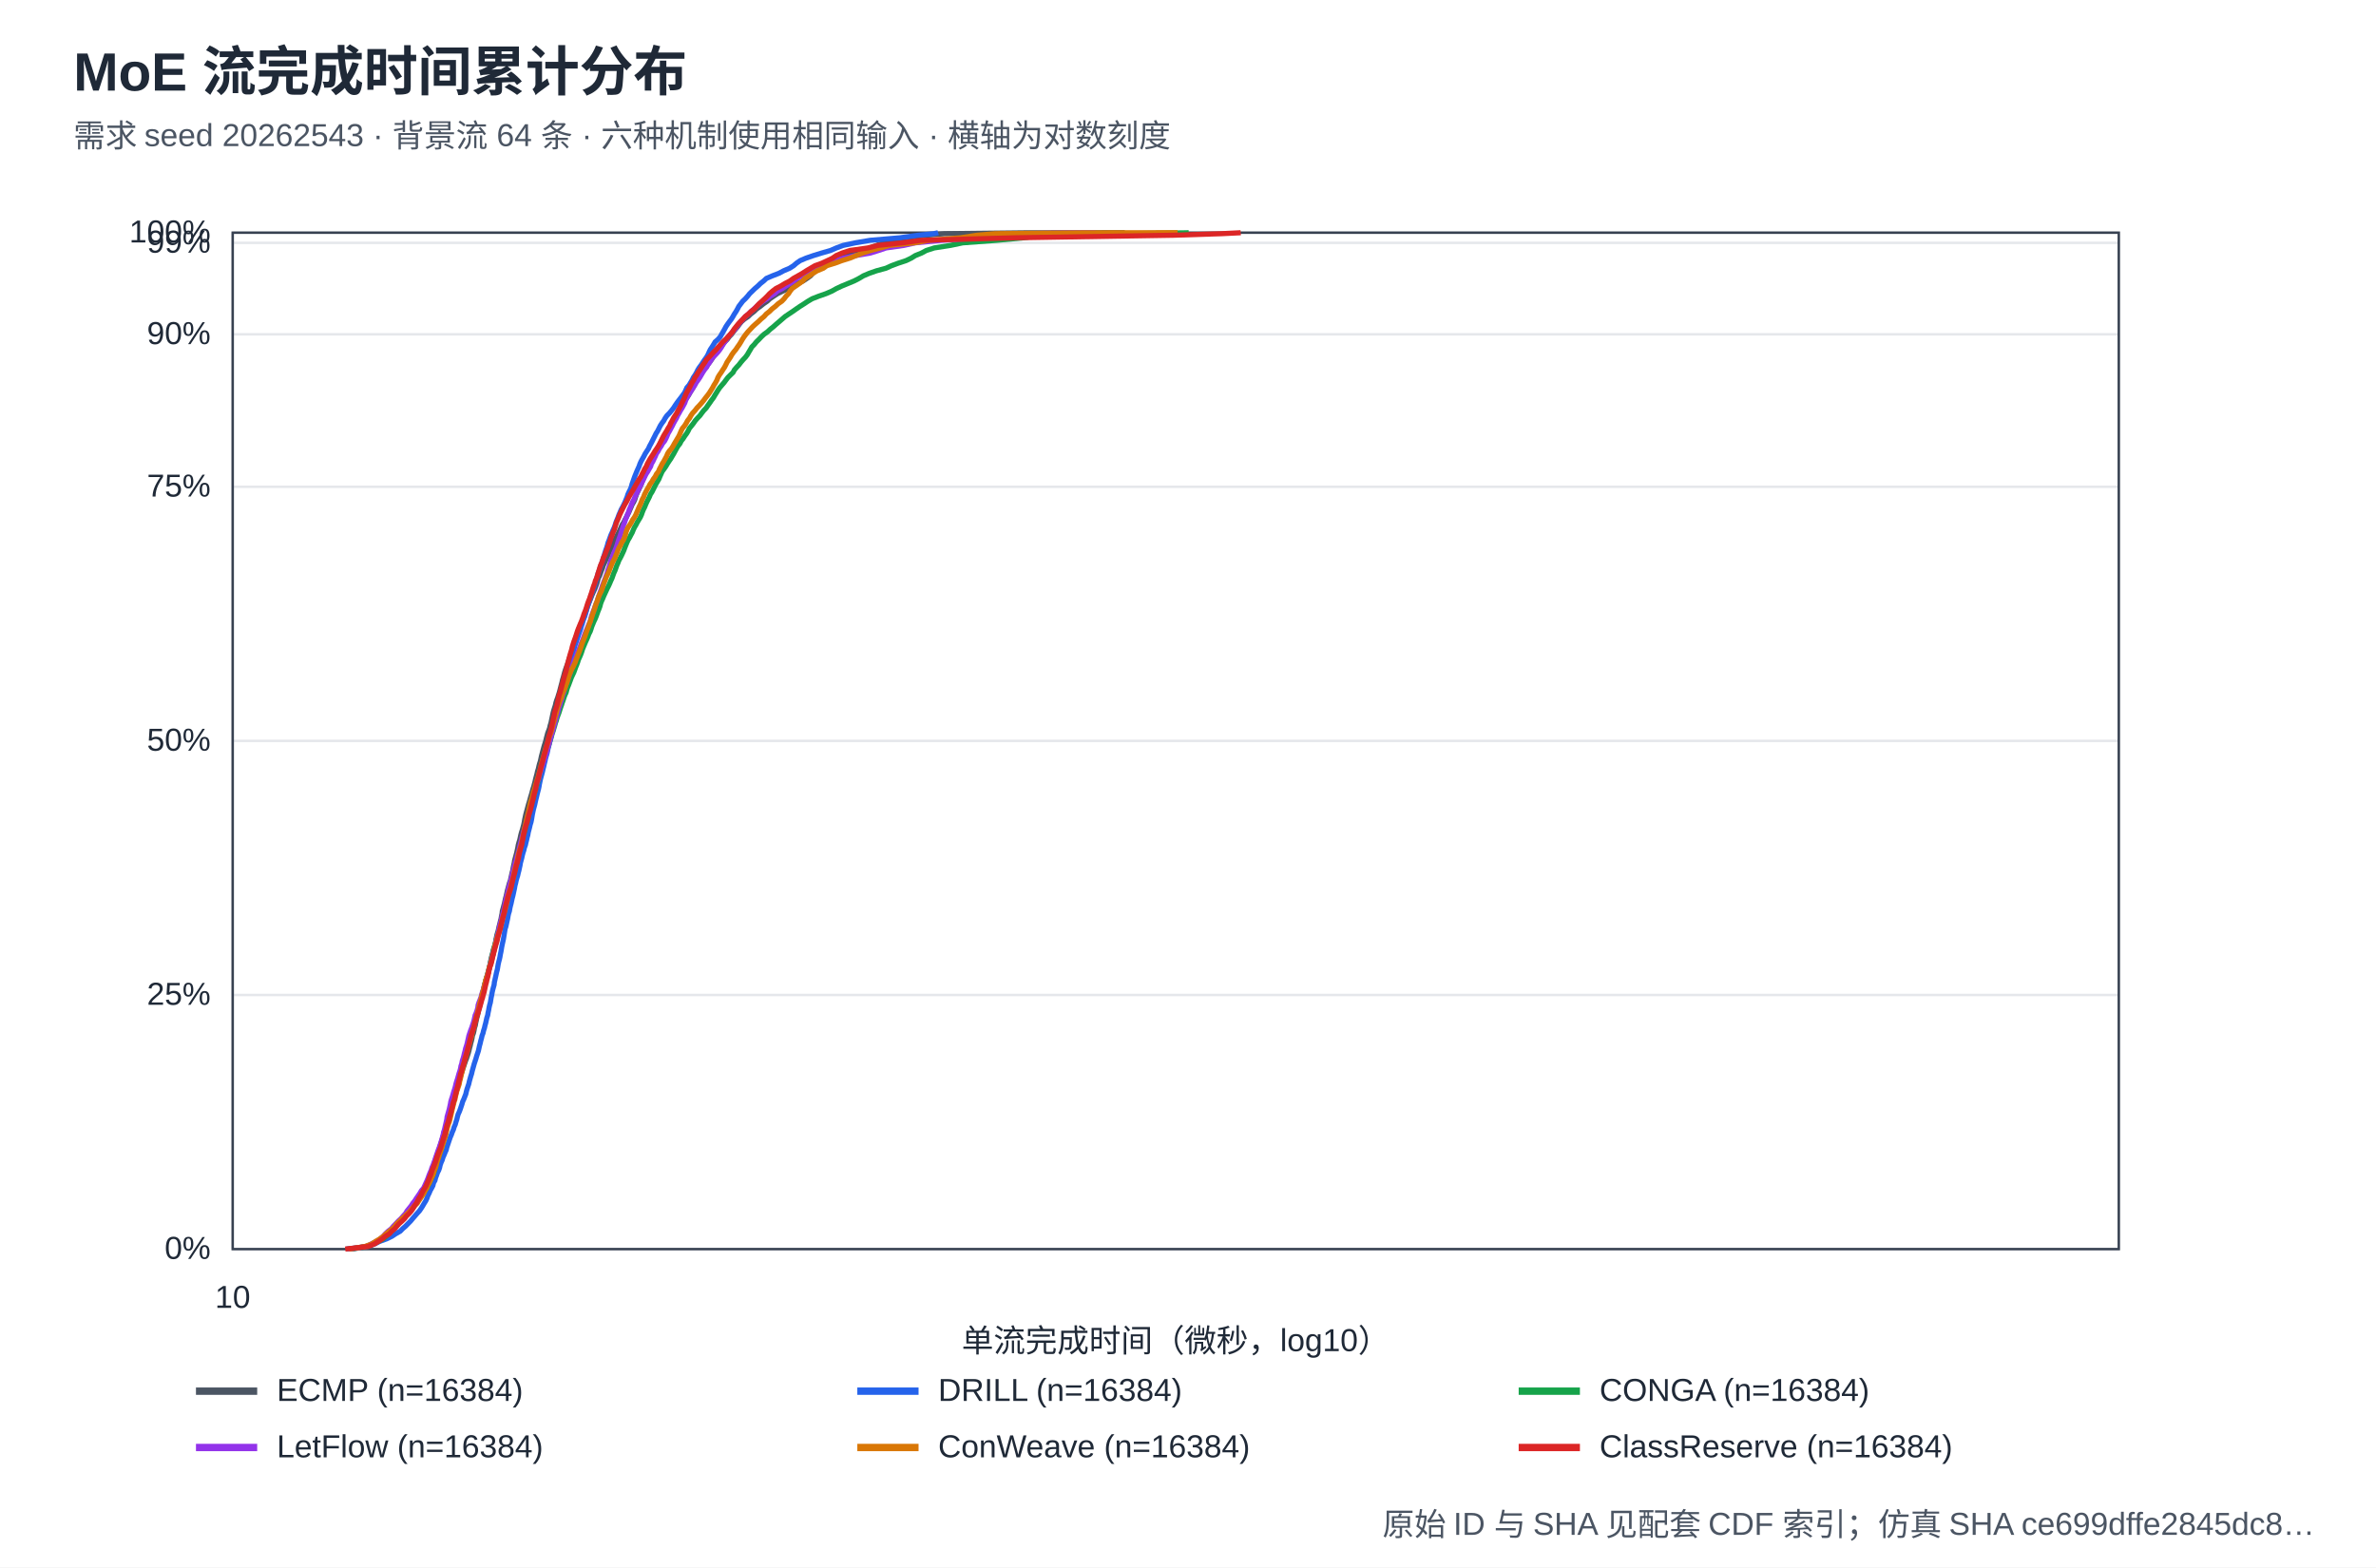
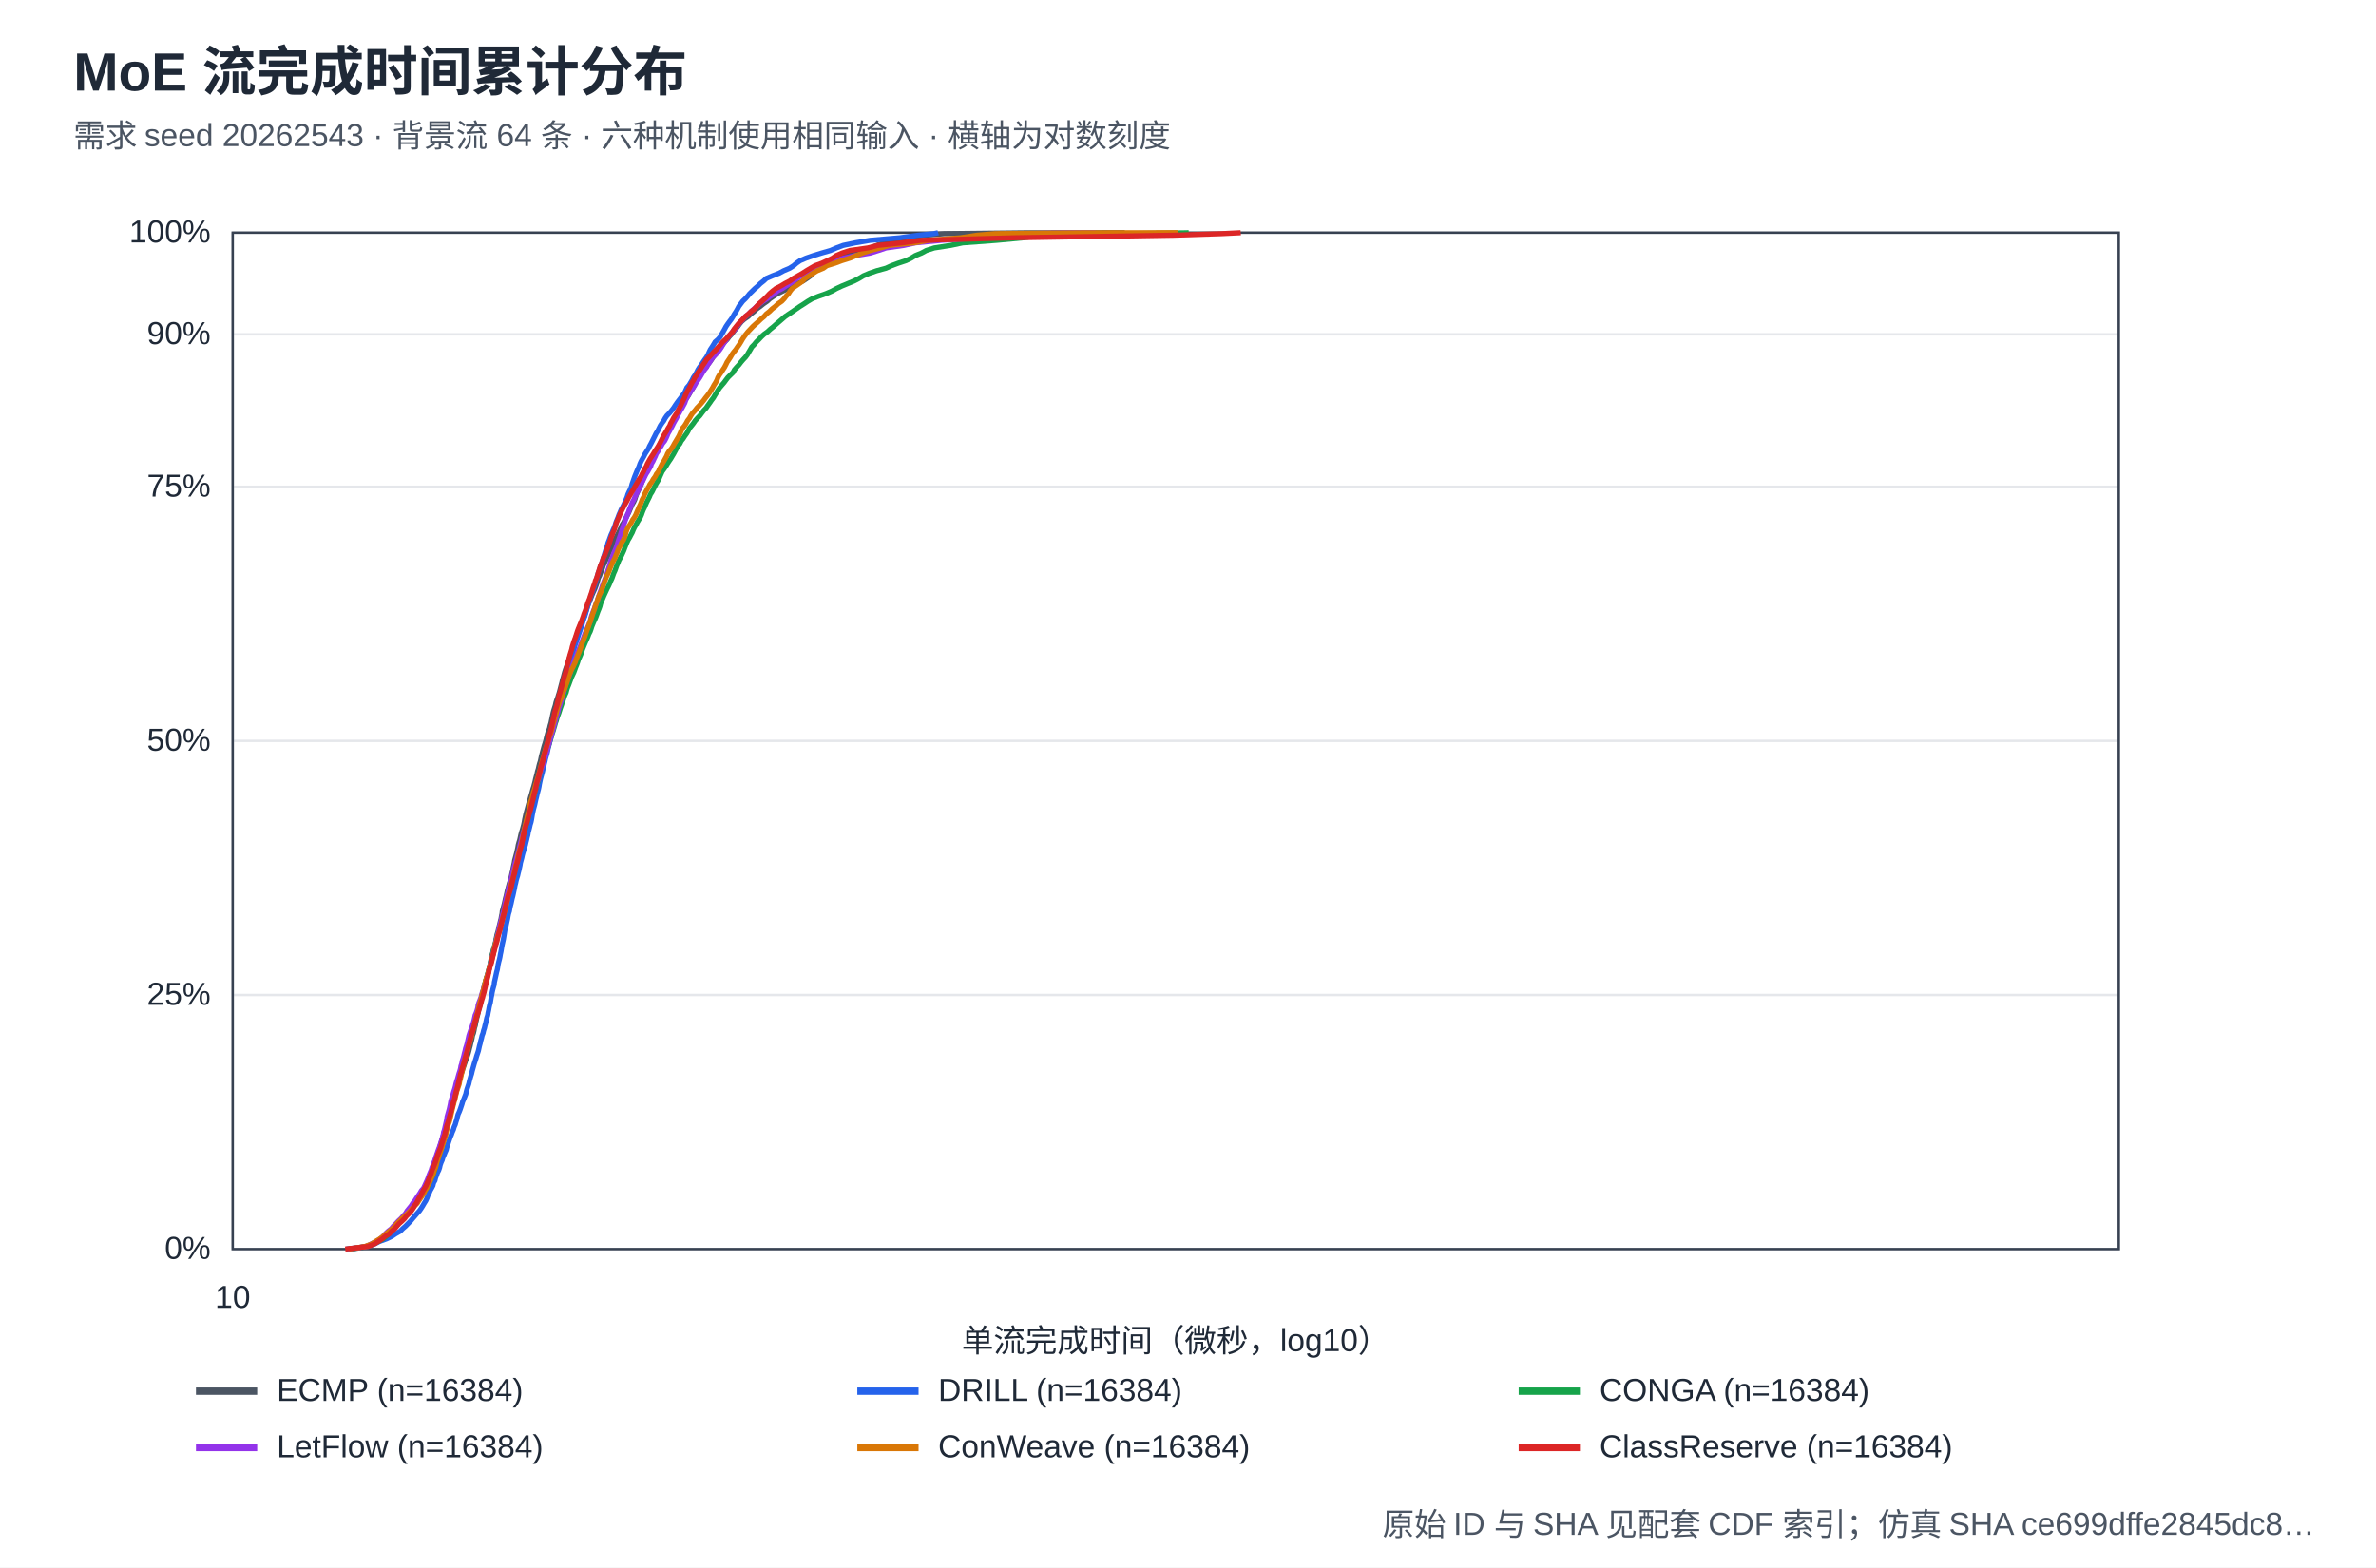
<svg xmlns="http://www.w3.org/2000/svg" width="970" height="640" viewBox="0 0 970 640">
  <rect width="100%" height="100%" fill="white" />
  <style>text{font-family:Arial,"Microsoft YaHei","Noto Sans CJK SC",sans-serif;fill:#1f2937}.title{font-size:22px;font-weight:700}.sub{font-size:13px;fill:#4b5563}.axis{font-size:13px}.grid{stroke:#e5e7eb;stroke-width:1}</style>
  <text class="title" x="30" y="37">MoE 流完成时间累计分布</text>
  <text class="sub" x="30" y="60">需求 seed 20262543 · 背景流 64 条 · 六种机制使用相同输入 · 横轴为对数刻度</text>
  <line class="grid" x1="95.00" y1="95" x2="95.00" y2="510" />
  <text class="axis" text-anchor="middle" x="95.00" y="534">10</text>
  <line class="grid" x1="95" y1="510.00" x2="865" y2="510.00" />
  <text class="axis" text-anchor="end" x="86" y="514.00">0%</text>
  <line class="grid" x1="95" y1="406.25" x2="865" y2="406.25" />
  <text class="axis" text-anchor="end" x="86" y="410.25">25%</text>
  <line class="grid" x1="95" y1="302.50" x2="865" y2="302.50" />
  <text class="axis" text-anchor="end" x="86" y="306.50">50%</text>
  <line class="grid" x1="95" y1="198.75" x2="865" y2="198.75" />
  <text class="axis" text-anchor="end" x="86" y="202.75">75%</text>
  <line class="grid" x1="95" y1="136.50" x2="865" y2="136.50" />
  <text class="axis" text-anchor="end" x="86" y="140.50">90%</text>
-   <line class="grid" x1="95" y1="99.15" x2="865" y2="99.15" />
-   <text class="axis" text-anchor="end" x="86" y="103.15">99%</text>
  <line class="grid" x1="95" y1="95.00" x2="865" y2="95.00" />
  <text class="axis" text-anchor="end" x="86" y="99.00">100%</text>
  <rect x="95" y="95" width="770" height="415" fill="none" stroke="#374151" />
  <polyline points="143.87,509.97 149.87,508.94 151.96,507.90 153.92,506.86 155.33,505.82 156.98,504.78 158.32,503.74 159.60,502.71 160.69,501.67 161.84,500.63 162.62,499.59 163.65,498.55 164.68,497.54 165.58,496.50 166.54,495.46 167.62,494.42 168.34,493.38 169.18,492.35 169.96,491.31 170.56,490.27 171.21,489.23 171.75,488.19 172.35,487.15 173.00,486.11 173.54,485.08 174.13,484.04 174.55,483.00 175.02,481.96 175.32,480.92 175.62,479.88 176.09,478.84 176.39,477.81 176.80,476.77 177.10,475.73 177.39,474.69 177.69,473.65 178.10,472.64 178.46,471.60 178.87,470.56 179.22,469.52 179.52,468.48 179.81,467.45 180.11,466.41 180.46,465.37 180.81,464.33 181.05,463.29 181.34,462.25 181.69,461.22 182.11,460.18 182.34,459.14 182.63,458.10 182.99,457.06 183.22,456.02 183.57,454.98 183.86,453.95 184.16,452.91 184.45,451.87 184.80,450.83 185.15,449.79 185.39,448.78 185.68,447.74 185.91,446.70 186.26,445.66 186.55,444.62 186.73,443.59 187.02,442.55 187.43,441.51 187.72,440.47 188.01,439.43 188.30,438.39 188.65,437.35 189.00,436.32 189.35,435.28 189.69,434.24 190.04,433.20 190.45,432.16 190.80,431.12 191.14,430.09 191.43,429.05 191.67,428.01 191.96,426.97 192.19,425.93 192.48,424.89 192.71,423.88 192.88,422.84 193.28,421.80 193.52,420.76 193.69,419.73 194.03,418.69 194.21,417.65 194.44,416.61 194.67,415.57 194.96,414.53 195.19,413.49 195.42,412.46 195.65,411.42 195.94,410.38 196.17,409.34 196.40,408.30 196.68,407.26 196.91,406.22 197.26,405.19 197.49,404.15 197.72,403.11 197.95,402.07 198.17,401.03 198.46,400.02 198.69,398.98 199.03,397.94 199.38,396.90 199.61,395.86 199.83,394.83 200.06,393.79 200.23,392.75 200.46,391.71 200.69,390.67 200.98,389.63 201.26,388.60 201.49,387.56 201.83,386.52 202.12,385.48 202.35,384.44 202.52,383.40 202.74,382.36 202.97,381.33 203.31,380.29 203.54,379.25 203.77,378.21 204.05,377.17 204.28,376.13 204.56,375.12 204.73,374.08 204.96,373.04 205.07,372.00 205.36,370.97 205.64,369.93 205.92,368.89 206.15,367.85 206.38,366.81 206.66,365.77 206.89,364.73 207.11,363.70 207.40,362.66 207.68,361.62 207.96,360.58 208.36,359.54 208.58,358.50 208.81,357.47 209.03,356.43 209.32,355.39 209.49,354.35 209.71,353.31 209.94,352.27 210.10,351.26 210.39,350.22 210.67,349.18 210.95,348.14 211.17,347.11 211.40,346.07 211.57,345.03 211.85,343.99 212.18,342.95 212.41,341.91 212.63,340.87 212.91,339.84 213.25,338.80 213.53,337.76 213.81,336.72 214.03,335.68 214.20,334.64 214.43,333.60 214.65,332.57 214.93,331.53 215.21,330.49 215.49,329.45 215.77,328.41 216.10,327.37 216.38,326.36 216.66,325.32 216.99,324.28 217.27,323.24 217.55,322.21 217.89,321.17 218.16,320.13 218.44,319.09 218.66,318.05 218.94,317.01 219.22,315.98 219.44,314.94 219.78,313.90 220.00,312.86 220.27,311.82 220.61,310.78 220.83,309.74 221.05,308.71 221.33,307.67 221.60,306.63 221.88,305.59 222.16,304.55 222.49,303.51 222.82,302.47 223.04,301.46 223.32,300.42 223.59,299.38 223.98,298.35 224.37,297.31 224.59,296.27 224.92,295.23 225.14,294.19 225.36,293.15 225.58,292.11 225.80,291.08 226.07,290.04 226.40,289.00 226.73,287.96 226.95,286.92 227.28,285.88 227.67,284.85 227.99,283.81 228.32,282.77 228.60,281.73 228.87,280.69 229.14,279.65 229.42,278.61 229.64,277.60 229.96,276.56 230.24,275.52 230.51,274.49 230.84,273.45 231.22,272.41 231.60,271.37 231.98,270.33 232.26,269.29 232.64,268.25 233.02,267.22 233.40,266.18 233.73,265.14 233.94,264.10 234.27,263.06 234.54,262.02 234.87,260.98 235.19,259.95 235.63,258.91 235.95,257.87 236.33,256.83 236.71,255.79 237.14,254.75 237.79,253.72 238.17,252.70 238.55,251.66 238.87,250.62 239.25,249.59 239.52,248.55 239.89,247.51 240.27,246.47 240.70,245.43 241.13,244.39 241.51,243.36 241.94,242.32 242.42,241.28 242.90,240.24 243.28,239.20 243.65,238.16 243.97,237.12 244.24,236.09 244.78,235.05 245.15,234.01 245.52,232.97 245.95,231.93 246.27,230.89 246.75,229.85 247.23,228.84 247.71,227.80 248.19,226.76 248.56,225.73 249.09,224.69 249.52,223.65 250.15,222.61 250.63,221.57 251.06,220.53 251.53,219.49 252.01,218.46 252.59,217.42 253.06,216.38 253.54,215.34 253.96,214.30 254.65,213.26 255.12,212.23 255.70,211.19 256.23,210.15 256.75,209.11 257.17,208.07 257.64,207.03 258.06,205.99 258.69,204.96 259.16,203.94 259.48,202.90 259.84,201.87 260.31,200.83 260.83,199.79 261.30,198.75 261.77,197.71 262.14,196.67 262.50,195.63 262.97,194.60 263.44,193.56 263.96,192.52 264.48,191.48 265.05,190.44 265.52,189.40 266.03,188.36 266.50,187.33 267.07,186.29 267.48,185.25 268.05,184.21 268.46,183.17 269.08,182.13 269.55,181.10 270.06,180.08 270.63,179.04 271.30,178.01 271.86,176.97 272.48,175.93 272.99,174.89 273.76,173.85 274.37,172.81 274.98,171.77 275.55,170.74 275.96,169.70 276.52,168.66 277.13,167.62 277.74,166.58 278.35,165.54 278.96,164.50 279.52,163.47 280.38,162.43 281.09,161.39 281.65,160.35 282.30,159.31 282.91,158.27 283.41,157.23 283.97,156.20 284.57,155.18 285.18,154.14 285.93,153.11 286.59,152.07 287.29,151.03 288.24,149.99 288.84,148.95 289.64,147.91 290.44,146.88 291.09,145.84 291.79,144.80 292.64,143.76 293.48,142.72 294.33,141.68 295.02,140.64 295.81,139.61 296.90,138.57 297.64,137.53 298.63,136.49 299.37,135.45 300.26,134.41 301.14,133.37 301.88,132.34 302.71,131.32 303.89,130.28 305.40,129.25 306.48,128.21 307.84,127.17 308.91,126.13 310.37,125.09 311.67,124.05 313.17,123.01 314.28,121.98 315.82,120.94 317.40,119.90 319.56,118.86 321.75,117.82 323.52,116.78 325.65,115.74 327.87,114.71 329.43,113.67 330.89,112.63 331.83,111.59 332.86,110.55 334.26,109.51 336.60,108.48 338.65,107.44 340.69,106.42 343.05,105.39 346.13,104.35 349.02,103.31 352.12,102.27 355.21,101.23 357.93,100.19 360.85,99.15 365.02,98.12 369.87,97.08 378.02,96.04 385.52,95.41 419.14,95.05 459.19,95.00" fill="none" stroke="#4b5563" stroke-width="2.1" />
  <polyline points="141.44,509.97 149.99,508.94 152.88,507.90 154.96,506.86 157.83,505.82 159.96,504.78 161.54,503.74 163.35,502.71 164.38,501.67 165.58,500.63 166.60,499.59 167.62,498.55 168.46,497.54 169.36,496.50 170.26,495.46 171.21,494.42 171.93,493.38 172.58,492.35 173.18,491.31 173.83,490.27 174.31,489.23 174.67,488.19 175.20,487.15 175.62,486.11 176.21,485.08 176.74,484.04 176.98,483.00 177.57,481.96 177.81,480.92 178.22,479.88 178.57,478.84 179.10,477.81 179.46,476.77 179.69,475.73 180.05,474.69 180.52,473.65 180.81,472.64 181.28,471.60 181.69,470.56 182.16,469.52 182.40,468.48 182.75,467.45 183.10,466.41 183.45,465.37 183.81,464.33 184.27,463.29 184.63,462.25 185.09,461.22 185.39,460.18 185.85,459.14 186.14,458.10 186.49,457.06 186.73,456.02 187.02,454.98 187.49,453.95 187.89,452.91 188.24,451.87 188.59,450.83 188.88,449.79 189.35,448.78 189.75,447.74 190.16,446.70 190.39,445.66 190.68,444.62 191.03,443.59 191.38,442.55 191.61,441.51 191.90,440.47 192.19,439.43 192.53,438.39 192.76,437.35 193.05,436.32 193.34,435.28 193.63,434.24 193.98,433.20 194.32,432.16 194.61,431.12 194.96,430.09 195.30,429.05 195.53,428.01 195.76,426.97 196.05,425.93 196.28,424.89 196.57,423.88 196.80,422.84 197.20,421.80 197.43,420.76 197.77,419.73 198.00,418.69 198.29,417.65 198.52,416.61 198.75,415.57 199.09,414.53 199.26,413.49 199.49,412.46 199.66,411.42 199.89,410.38 200.18,409.34 200.35,408.30 200.52,407.26 200.75,406.22 200.92,405.19 201.15,404.15 201.43,403.11 201.72,402.07 201.83,401.03 202.06,400.02 202.29,398.98 202.52,397.94 202.74,396.90 203.03,395.86 203.20,394.83 203.37,393.79 203.60,392.75 203.88,391.71 204.11,390.67 204.28,389.63 204.51,388.60 204.68,387.56 204.85,386.52 205.07,385.48 205.30,384.44 205.53,383.40 205.70,382.36 205.87,381.33 206.04,380.29 206.21,379.25 206.55,378.21 206.77,377.17 207.00,376.13 207.23,375.12 207.40,374.08 207.62,373.04 207.96,372.00 208.13,370.97 208.36,369.93 208.64,368.89 208.86,367.85 209.09,366.81 209.37,365.77 209.60,364.73 209.82,363.70 210.05,362.66 210.22,361.62 210.50,360.58 210.72,359.54 211.01,358.50 211.34,357.47 211.57,356.43 211.85,355.39 212.07,354.35 212.30,353.31 212.47,352.27 212.75,351.26 213.03,350.22 213.25,349.18 213.53,348.14 213.87,347.11 214.09,346.07 214.48,345.03 214.71,343.99 214.99,342.95 215.21,341.91 215.49,340.87 215.66,339.84 215.94,338.80 216.21,337.76 216.44,336.72 216.77,335.68 216.99,334.64 217.16,333.60 217.33,332.57 217.55,331.53 217.77,330.49 218.05,329.45 218.33,328.41 218.55,327.37 218.78,326.36 219.05,325.32 219.28,324.28 219.55,323.24 219.83,322.21 220.05,321.17 220.22,320.13 220.44,319.09 220.66,318.05 220.94,317.01 221.22,315.98 221.49,314.94 221.72,313.90 221.99,312.86 222.21,311.82 222.49,310.78 222.71,309.74 222.99,308.71 223.32,307.67 223.54,306.63 223.76,305.59 224.04,304.55 224.26,303.51 224.59,302.47 224.86,301.46 225.03,300.42 225.25,299.38 225.52,298.35 225.80,297.31 225.96,296.27 226.18,295.23 226.40,294.19 226.73,293.15 226.95,292.11 227.23,291.08 227.45,290.04 227.67,289.00 227.94,287.96 228.27,286.92 228.54,285.88 228.82,284.85 229.03,283.81 229.36,282.77 229.58,281.73 229.86,280.69 230.07,279.65 230.35,278.61 230.62,277.60 230.95,276.56 231.28,275.52 231.55,274.49 231.82,273.45 232.09,272.41 232.31,271.37 232.64,270.33 232.86,269.29 233.29,268.25 233.56,267.22 233.94,266.18 234.27,265.14 234.59,264.10 234.87,263.06 235.25,262.02 235.57,260.98 235.95,259.95 236.28,258.91 236.65,257.87 237.03,256.83 237.30,255.79 237.68,254.75 237.95,253.72 238.28,252.70 238.71,251.66 239.03,250.62 239.30,249.59 239.62,248.55 239.89,247.51 240.27,246.47 240.59,245.43 240.92,244.39 241.24,243.36 241.56,242.32 241.99,241.28 242.31,240.24 242.69,239.20 243.01,238.16 243.33,237.12 243.60,236.09 243.92,235.05 244.19,234.01 244.62,232.97 244.94,231.93 245.31,230.89 245.68,229.85 246.00,228.84 246.32,227.80 246.64,226.76 246.96,225.73 247.28,224.69 247.66,223.65 247.98,222.61 248.24,221.57 248.67,220.53 249.04,219.49 249.41,218.46 249.89,217.42 250.31,216.38 250.79,215.34 251.16,214.30 251.48,213.26 251.90,212.23 252.33,211.19 252.70,210.15 253.17,209.11 253.59,208.07 254.17,207.03 254.70,205.99 255.17,204.96 255.59,203.94 256.02,202.90 256.33,201.87 256.80,200.83 257.33,199.79 257.75,198.75 258.01,197.71 258.38,196.67 258.74,195.63 259.11,194.60 259.53,193.56 259.95,192.52 260.42,191.48 260.89,190.44 261.25,189.40 261.72,188.36 262.29,187.33 262.87,186.29 263.39,185.25 264.06,184.21 264.74,183.17 265.20,182.13 265.77,181.10 266.29,180.08 266.81,179.04 267.33,178.01 267.84,176.97 268.51,175.93 269.03,174.89 269.55,173.85 270.22,172.81 270.99,171.77 271.55,170.74 272.27,169.70 273.30,168.66 274.17,167.62 274.98,166.58 275.65,165.54 276.36,164.50 277.13,163.47 277.94,162.43 278.70,161.39 279.47,160.35 279.97,159.31 280.43,158.27 281.34,157.23 281.95,156.20 282.56,155.18 283.06,154.14 283.77,153.11 284.37,152.07 284.88,151.03 285.53,149.99 286.33,148.95 286.99,147.91 287.69,146.88 288.44,145.84 289.04,144.80 289.49,143.76 289.99,142.72 290.69,141.68 291.34,140.64 291.94,139.61 293.13,138.57 294.03,137.53 294.62,136.49 295.22,135.45 295.81,134.41 296.36,133.37 297.05,132.34 297.79,131.32 298.58,130.28 299.22,129.25 299.81,128.21 300.50,127.17 301.09,126.13 301.63,125.09 302.42,124.05 303.20,123.01 304.28,121.98 305.21,120.94 306.04,119.90 307.11,118.86 308.18,117.82 309.40,116.78 310.46,115.74 311.77,114.71 312.88,113.67 315.29,112.63 317.98,111.59 319.94,110.55 322.37,109.51 323.99,108.48 325.18,107.44 326.64,106.42 329.05,105.39 332.06,104.35 335.43,103.31 339.06,102.27 341.43,101.23 344.24,100.19 349.11,99.15 355.21,98.12 367.43,97.08 374.86,96.04 381.17,95.41 382.83,95.05 383.00,95.00" fill="none" stroke="#2563eb" stroke-width="2.1" />
  <polyline points="142.93,509.97 149.69,508.94 152.15,507.90 154.48,506.86 156.43,505.82 157.65,504.78 158.74,503.74 159.66,502.71 160.32,501.67 161.35,500.63 162.32,499.59 163.41,498.55 164.19,497.54 164.86,496.50 165.88,495.46 166.90,494.42 167.80,493.38 168.58,492.35 169.54,491.31 170.44,490.27 171.21,489.23 171.99,488.19 172.70,487.15 173.48,486.11 174.19,485.08 174.73,484.04 175.20,483.00 175.67,481.96 176.09,480.92 176.68,479.88 177.10,478.84 177.39,477.81 177.63,476.77 177.92,475.73 178.28,474.69 178.51,473.65 178.81,472.64 179.28,471.60 179.58,470.56 179.99,469.52 180.22,468.48 180.58,467.45 180.87,466.41 181.11,465.37 181.40,464.33 181.75,463.29 181.99,462.25 182.22,461.22 182.52,460.18 182.69,459.14 183.04,458.10 183.40,457.06 183.63,456.02 183.86,454.98 184.04,453.95 184.33,452.91 184.63,451.87 184.92,450.83 185.15,449.79 185.33,448.78 185.68,447.74 185.85,446.70 186.14,445.66 186.38,444.62 186.55,443.59 186.90,442.55 187.14,441.51 187.49,440.47 187.72,439.43 187.95,438.39 188.24,437.35 188.53,436.32 188.77,435.28 189.17,434.24 189.46,433.20 189.69,432.16 189.93,431.12 190.16,430.09 190.33,429.05 190.68,428.01 190.91,426.97 191.20,425.93 191.49,424.89 191.84,423.88 192.13,422.84 192.30,421.80 192.59,420.76 192.94,419.73 193.28,418.69 193.52,417.65 193.80,416.61 194.15,415.57 194.55,414.53 194.84,413.49 195.13,412.46 195.47,411.42 195.71,410.38 195.99,409.34 196.28,408.30 196.63,407.26 196.85,406.22 197.08,405.19 197.37,404.15 197.60,403.11 197.83,402.07 198.12,401.03 198.40,400.02 198.75,398.98 199.03,397.94 199.26,396.90 199.55,395.86 199.83,394.83 200.12,393.79 200.35,392.75 200.58,391.71 200.81,390.67 201.09,389.63 201.32,388.60 201.55,387.56 201.89,386.52 202.17,385.48 202.46,384.44 202.69,383.40 202.92,382.36 203.20,381.33 203.54,380.29 203.83,379.25 204.05,378.21 204.45,377.17 204.68,376.13 204.90,375.12 205.19,374.08 205.36,373.04 205.70,372.00 206.04,370.97 206.32,369.93 206.60,368.89 206.89,367.85 207.11,366.81 207.51,365.77 207.74,364.73 207.96,363.70 208.24,362.66 208.47,361.62 208.70,360.58 208.92,359.54 209.32,358.50 209.60,357.47 209.82,356.43 210.10,355.39 210.39,354.35 210.61,353.31 210.89,352.27 211.17,351.26 211.40,350.22 211.62,349.18 211.85,348.14 212.18,347.11 212.52,346.07 212.75,345.03 213.03,343.99 213.19,342.95 213.42,341.91 213.70,340.87 214.03,339.84 214.37,338.80 214.59,337.76 214.82,336.72 215.21,335.68 215.49,334.64 215.66,333.60 215.94,332.57 216.05,331.53 216.38,330.49 216.66,329.45 216.99,328.41 217.22,327.37 217.55,326.36 217.89,325.32 218.11,324.28 218.44,323.24 218.72,322.21 219.00,321.17 219.33,320.13 219.66,319.09 220.00,318.05 220.22,317.01 220.44,315.98 220.77,314.94 221.00,313.90 221.22,312.86 221.49,311.82 221.77,310.78 222.05,309.74 222.38,308.71 222.82,307.67 223.15,306.63 223.54,305.59 223.93,304.55 224.26,303.51 224.53,302.47 224.86,301.46 225.19,300.42 225.47,299.38 225.85,298.35 226.13,297.31 226.46,296.27 226.73,295.23 227.12,294.19 227.39,293.15 227.77,292.11 228.16,291.08 228.49,290.04 228.82,289.00 229.20,287.96 229.53,286.92 229.91,285.88 230.24,284.85 230.62,283.81 231.11,282.77 231.38,281.73 231.71,280.69 232.15,279.65 232.53,278.61 232.91,277.60 233.29,276.56 233.78,275.52 234.27,274.49 234.65,273.45 235.03,272.41 235.46,271.37 235.84,270.33 236.17,269.29 236.65,268.25 237.09,267.22 237.47,266.18 237.79,265.14 238.22,264.10 238.65,263.06 239.09,262.02 239.57,260.98 240.00,259.95 240.38,258.91 240.92,257.87 241.29,256.83 241.61,255.79 242.04,254.75 242.47,253.72 242.96,252.70 243.38,251.66 243.76,250.62 244.13,249.59 244.56,248.55 244.94,247.51 245.20,246.47 245.58,245.43 246.06,244.39 246.48,243.36 246.96,242.32 247.44,241.28 247.92,240.24 248.46,239.20 248.93,238.16 249.36,237.12 249.84,236.09 250.21,235.05 250.58,234.01 251.06,232.97 251.43,231.93 251.80,230.89 252.27,229.85 252.64,228.84 253.22,227.80 253.75,226.76 254.23,225.73 254.70,224.69 255.07,223.65 255.49,222.61 255.91,221.57 256.38,220.53 257.01,219.49 257.54,218.46 258.11,217.42 258.53,216.38 259.01,215.34 259.63,214.30 260.16,213.26 260.78,212.23 261.41,211.19 261.88,210.15 262.24,209.11 262.66,208.07 263.18,207.03 263.60,205.99 264.06,204.96 264.58,203.94 265.10,202.90 265.52,201.87 266.19,200.83 266.71,199.79 267.22,198.75 267.74,197.71 268.36,196.67 268.98,195.63 269.39,194.60 269.86,193.56 270.32,192.52 271.09,191.48 271.81,190.44 272.42,189.40 273.09,188.36 273.81,187.33 274.42,186.29 275.04,185.25 275.60,184.21 276.16,183.17 276.77,182.13 277.59,181.10 278.09,180.08 278.91,179.04 279.57,178.01 280.33,176.97 280.94,175.93 281.44,174.89 282.30,173.85 283.11,172.81 283.82,171.77 284.73,170.74 285.73,169.70 286.49,168.66 287.29,167.62 288.29,166.58 288.99,165.54 289.74,164.50 290.44,163.47 291.24,162.43 291.84,161.39 292.49,160.35 293.13,159.31 293.83,158.27 294.72,157.23 295.61,156.20 296.36,155.18 297.15,154.14 298.19,153.11 299.27,152.07 299.81,151.03 300.70,149.99 301.68,148.95 302.47,147.91 303.35,146.88 304.33,145.84 305.11,144.80 305.70,143.76 306.33,142.72 306.92,141.68 307.94,140.64 308.76,139.61 309.83,138.57 310.80,137.53 311.91,136.49 313.36,135.45 314.47,134.41 315.77,133.37 316.92,132.34 318.12,131.32 319.32,130.28 320.51,129.25 322.04,128.21 323.61,127.17 325.08,126.13 326.60,125.09 328.25,124.05 329.81,123.01 331.55,121.98 334.22,120.94 337.20,119.90 339.62,118.86 341.47,117.82 343.69,116.78 346.22,115.74 348.70,114.71 350.71,113.67 352.44,112.63 354.89,111.59 357.88,110.55 361.71,109.51 363.95,108.48 366.76,107.44 369.87,106.42 372.00,105.39 373.67,104.35 376.23,103.31 378.16,102.27 381.39,101.23 388.07,100.19 393.01,99.15 406.92,98.12 417.98,97.08 424.72,96.04 458.53,95.41 484.36,95.05 485.29,95.00" fill="none" stroke="#16a34a" stroke-width="2.1" />
  <polyline points="142.37,509.97 149.32,508.94 151.59,507.90 153.56,506.86 155.33,505.82 156.43,504.78 157.34,503.74 158.44,502.71 159.78,501.67 160.63,500.63 161.66,499.59 162.62,498.55 163.71,497.54 164.62,496.50 165.58,495.46 166.18,494.42 167.02,493.38 167.86,492.35 168.52,491.31 169.36,490.27 170.02,489.23 170.74,488.19 171.45,487.15 172.05,486.11 172.94,485.08 173.42,484.04 173.89,483.00 174.37,481.96 174.78,480.92 175.14,479.88 175.56,478.84 176.03,477.81 176.33,476.77 176.80,475.73 177.15,474.69 177.57,473.65 177.86,472.64 178.22,471.60 178.57,470.56 178.93,469.52 179.34,468.48 179.69,467.45 180.05,466.41 180.34,465.37 180.64,464.33 180.93,463.29 181.11,462.25 181.46,461.22 181.69,460.18 181.93,459.14 182.16,458.10 182.40,457.06 182.52,456.02 182.81,454.98 183.10,453.95 183.40,452.91 183.63,451.87 183.86,450.83 184.04,449.79 184.33,448.78 184.68,447.74 184.98,446.70 185.27,445.66 185.62,444.62 185.91,443.59 186.14,442.55 186.44,441.51 186.79,440.47 187.08,439.43 187.37,438.39 187.72,437.35 188.01,436.32 188.18,435.28 188.53,434.24 188.71,433.20 189.06,432.16 189.35,431.12 189.58,430.09 189.87,429.05 190.10,428.01 190.45,426.97 190.74,425.93 190.97,424.89 191.20,423.88 191.43,422.84 191.78,421.80 192.13,420.76 192.53,419.73 192.88,418.69 193.23,417.65 193.52,416.61 193.75,415.57 193.98,414.53 194.44,413.49 194.78,412.46 195.07,411.42 195.19,410.38 195.53,409.34 195.94,408.30 196.34,407.26 196.63,406.22 196.91,405.19 197.31,404.15 197.54,403.11 197.89,402.07 198.17,401.03 198.46,400.02 198.80,398.98 199.09,397.94 199.38,396.90 199.66,395.86 199.89,394.83 200.12,393.79 200.46,392.75 200.69,391.71 200.92,390.67 201.26,389.63 201.49,388.60 201.78,387.56 202.06,386.52 202.29,385.48 202.46,384.44 202.74,383.40 202.97,382.36 203.26,381.33 203.54,380.29 203.71,379.25 203.94,378.21 204.22,377.17 204.51,376.13 204.79,375.12 204.96,374.08 205.30,373.04 205.58,372.00 205.81,370.97 206.04,369.93 206.21,368.89 206.43,367.85 206.72,366.81 206.89,365.77 207.23,364.73 207.45,363.70 207.62,362.66 207.96,361.62 208.24,360.58 208.53,359.54 208.81,358.50 209.03,357.47 209.26,356.43 209.54,355.39 209.82,354.35 210.10,353.31 210.33,352.27 210.67,351.26 210.95,350.22 211.23,349.18 211.57,348.14 211.85,347.11 212.07,346.07 212.30,345.03 212.58,343.99 212.86,342.95 213.08,341.91 213.42,340.87 213.64,339.84 213.98,338.80 214.31,337.76 214.59,336.72 214.82,335.68 215.15,334.64 215.38,333.60 215.66,332.57 215.99,331.53 216.27,330.49 216.49,329.45 216.77,328.41 216.99,327.37 217.27,326.36 217.66,325.32 218.00,324.28 218.28,323.24 218.50,322.21 218.83,321.17 219.05,320.13 219.44,319.09 219.89,318.05 220.11,317.01 220.39,315.98 220.72,314.94 221.00,313.90 221.33,312.86 221.66,311.82 221.99,310.78 222.32,309.74 222.66,308.71 222.99,307.67 223.32,306.63 223.59,305.59 223.87,304.55 224.20,303.51 224.42,302.47 224.75,301.46 225.03,300.42 225.36,299.38 225.63,298.35 225.96,297.31 226.18,296.27 226.51,295.23 226.73,294.19 227.06,293.15 227.34,292.11 227.67,291.08 227.88,290.04 228.16,289.00 228.54,287.96 228.82,286.92 229.14,285.88 229.47,284.85 229.69,283.81 230.13,282.77 230.35,281.73 230.67,280.69 231.00,279.65 231.28,278.61 231.71,277.60 232.15,276.56 232.47,275.52 232.86,274.49 233.18,273.45 233.56,272.41 233.94,271.37 234.27,270.33 234.65,269.29 235.14,268.25 235.52,267.22 235.90,266.18 236.38,265.14 236.82,264.10 237.14,263.06 237.57,262.02 238.01,260.98 238.38,259.95 238.76,258.91 239.19,257.87 239.62,256.83 240.05,255.79 240.49,254.75 240.92,253.72 241.18,252.70 241.45,251.66 241.83,250.62 242.21,249.59 242.63,248.55 243.01,247.51 243.38,246.47 243.81,245.43 244.13,244.39 244.46,243.36 244.83,242.32 245.20,241.28 245.58,240.24 245.90,239.20 246.32,238.16 246.70,237.12 247.12,236.09 247.50,235.05 247.87,234.01 248.14,232.97 248.51,231.93 248.83,230.89 249.15,229.85 249.36,228.84 249.84,227.80 250.26,226.76 250.63,225.73 251.11,224.69 251.53,223.65 251.90,222.61 252.22,221.57 252.54,220.53 252.91,219.49 253.28,218.46 253.59,217.42 253.91,216.38 254.28,215.34 254.59,214.30 255.02,213.26 255.33,212.23 255.75,211.19 256.12,210.15 256.59,209.11 256.91,208.07 257.38,207.03 257.80,205.99 258.22,204.96 258.80,203.94 259.21,202.90 259.74,201.87 260.21,200.83 260.73,199.79 261.20,198.75 261.72,197.71 262.24,196.67 262.76,195.63 263.23,194.60 263.75,193.56 264.43,192.52 265.00,191.48 265.62,190.44 265.93,189.40 266.55,188.36 267.02,187.33 267.53,186.29 267.95,185.25 268.67,184.21 269.19,183.17 269.91,182.13 270.47,181.10 271.30,180.08 271.86,179.04 272.32,178.01 272.73,176.97 273.35,175.93 273.91,174.89 274.47,173.85 274.98,172.81 275.55,171.77 276.16,170.74 276.62,169.70 277.23,168.66 277.79,167.62 278.45,166.58 279.01,165.54 279.57,164.50 279.92,163.47 280.43,162.43 280.99,161.39 281.65,160.35 282.30,159.31 283.01,158.27 283.67,157.23 284.22,156.20 284.98,155.18 285.68,154.14 286.28,153.11 286.89,152.07 287.54,151.03 288.39,149.99 288.99,148.95 289.74,147.91 290.29,146.88 291.09,145.84 292.14,144.80 293.08,143.76 293.88,142.72 294.57,141.68 295.17,140.64 295.91,139.61 296.61,138.57 297.25,137.53 298.24,136.49 299.03,135.45 300.06,134.41 300.75,133.37 301.53,132.34 302.42,131.32 303.40,130.28 304.28,129.25 305.60,128.21 306.62,127.17 307.79,126.13 308.96,125.09 310.07,124.05 311.43,123.01 313.12,121.98 314.52,120.94 316.25,119.90 317.31,118.86 319.37,117.82 320.85,116.78 322.56,115.74 324.23,114.71 325.27,113.67 327.21,112.63 330.14,111.59 331.73,110.55 333.33,109.51 335.11,108.48 337.86,107.44 340.55,106.42 344.47,105.39 349.25,104.35 355.35,103.31 358.65,102.27 361.75,101.23 369.03,100.19 373.67,99.15 384.39,98.12 400.17,97.08 410.85,96.04 418.56,95.41 438.18,95.05 447.25,95.00" fill="none" stroke="#9333ea" stroke-width="2.1" />
  <polyline points="142.44,509.97 148.95,508.94 151.84,507.90 153.37,506.86 155.09,505.82 156.49,504.78 157.65,503.74 158.93,502.71 160.20,501.67 161.29,500.63 162.02,499.59 163.17,498.55 164.13,497.54 165.34,496.50 166.36,495.46 167.44,494.42 168.28,493.38 169.18,492.35 170.32,491.31 170.97,490.27 171.69,489.23 172.41,488.19 173.06,487.15 173.54,486.11 174.25,485.08 174.61,484.04 175.26,483.00 175.73,481.96 176.15,480.92 176.68,479.88 177.04,478.84 177.33,477.81 177.81,476.77 178.10,475.73 178.34,474.69 178.63,473.65 179.05,472.64 179.34,471.60 179.69,470.56 180.05,469.52 180.40,468.48 180.69,467.45 181.05,466.41 181.34,465.37 181.75,464.33 181.99,463.29 182.22,462.25 182.40,461.22 182.69,460.18 182.99,459.14 183.40,458.10 183.69,457.06 183.92,456.02 184.16,454.98 184.39,453.95 184.63,452.91 184.86,451.87 185.15,450.83 185.39,449.79 185.74,448.78 185.91,447.74 186.20,446.70 186.44,445.66 186.79,444.62 187.14,443.59 187.49,442.55 187.66,441.51 187.95,440.47 188.18,439.43 188.42,438.39 188.71,437.35 188.88,436.32 189.17,435.28 189.40,434.24 189.64,433.20 189.87,432.16 190.28,431.12 190.51,430.09 190.85,429.05 191.09,428.01 191.32,426.97 191.67,425.93 191.90,424.89 192.24,423.88 192.53,422.84 192.76,421.80 193.00,420.76 193.40,419.73 193.63,418.69 193.80,417.65 194.15,416.61 194.38,415.57 194.67,414.53 195.01,413.49 195.19,412.46 195.47,411.42 195.71,410.38 195.94,409.34 196.28,408.30 196.57,407.26 196.80,406.22 197.08,405.19 197.37,404.15 197.66,403.11 197.89,402.07 198.12,401.03 198.35,400.02 198.75,398.98 199.09,397.94 199.38,396.90 199.61,395.86 199.83,394.83 200.23,393.79 200.52,392.75 200.81,391.71 201.03,390.67 201.32,389.63 201.60,388.60 201.78,387.56 202.00,386.52 202.29,385.48 202.63,384.44 202.86,383.40 203.20,382.36 203.54,381.33 203.88,380.29 204.17,379.25 204.39,378.21 204.68,377.17 204.90,376.13 205.19,375.12 205.41,374.08 205.75,373.04 206.04,372.00 206.32,370.97 206.55,369.93 206.83,368.89 207.06,367.85 207.23,366.81 207.45,365.77 207.74,364.73 208.07,363.70 208.47,362.66 208.64,361.62 208.86,360.58 209.15,359.54 209.49,358.50 209.71,357.47 209.88,356.43 210.10,355.39 210.39,354.35 210.67,353.31 210.95,352.27 211.23,351.26 211.40,350.22 211.57,349.18 211.85,348.14 212.13,347.11 212.47,346.07 212.75,345.03 213.03,343.99 213.19,342.95 213.42,341.91 213.64,340.87 213.87,339.84 214.03,338.80 214.26,337.76 214.54,336.72 214.76,335.68 214.99,334.64 215.26,333.60 215.49,332.57 215.77,331.53 215.99,330.49 216.21,329.45 216.44,328.41 216.66,327.37 217.05,326.36 217.33,325.32 217.55,324.28 217.83,323.24 218.22,322.21 218.50,321.17 218.78,320.13 219.11,319.09 219.44,318.05 219.78,317.01 220.00,315.98 220.33,314.94 220.61,313.90 220.83,312.86 221.11,311.82 221.38,310.78 221.66,309.74 221.99,308.71 222.21,307.67 222.54,306.63 222.82,305.59 223.21,304.55 223.54,303.51 223.81,302.47 224.04,301.46 224.37,300.42 224.81,299.38 225.14,298.35 225.36,297.31 225.63,296.27 225.91,295.23 226.24,294.19 226.46,293.15 226.79,292.11 227.12,291.08 227.34,290.04 227.61,289.00 227.99,287.96 228.27,286.92 228.65,285.88 229.20,284.85 229.47,283.81 229.80,282.77 230.29,281.73 230.73,280.69 231.06,279.65 231.49,278.61 231.77,277.60 232.09,276.56 232.42,275.52 232.86,274.49 233.29,273.45 233.89,272.41 234.38,271.37 234.87,270.33 235.19,269.29 235.63,268.25 236.00,267.22 236.44,266.18 236.82,265.14 237.20,264.10 237.52,263.06 237.90,262.02 238.33,260.98 238.76,259.95 239.09,258.91 239.46,257.87 239.84,256.83 240.27,255.79 240.59,254.75 241.02,253.72 241.29,252.70 241.67,251.66 241.99,250.62 242.37,249.59 242.74,248.55 243.01,247.51 243.38,246.47 243.81,245.43 244.13,244.39 244.51,243.36 244.99,242.32 245.52,241.28 245.90,240.24 246.22,239.20 246.54,238.16 246.96,237.12 247.34,236.09 247.76,235.05 248.30,234.01 248.72,232.97 249.09,231.93 249.52,230.89 249.94,229.85 250.47,228.84 251.06,227.80 251.43,226.76 251.90,225.73 252.27,224.69 252.70,223.65 253.33,222.61 253.75,221.57 254.49,220.53 254.96,219.49 255.28,218.46 255.54,217.42 255.91,216.38 256.38,215.34 257.12,214.30 257.75,213.26 258.27,212.23 259.01,211.19 259.58,210.15 260.00,209.11 260.47,208.07 260.89,207.03 261.41,205.99 261.83,204.96 262.19,203.94 262.76,202.90 263.13,201.87 263.65,200.83 264.22,199.79 264.84,198.75 265.36,197.71 266.14,196.67 266.71,195.63 267.48,194.60 268.00,193.56 268.82,192.52 269.24,191.48 269.80,190.44 270.32,189.40 270.99,188.36 271.55,187.33 272.12,186.29 272.53,185.25 273.19,184.21 274.12,183.17 274.78,182.13 275.34,181.10 275.96,180.08 276.57,179.04 277.18,178.01 277.64,176.97 278.09,175.93 278.60,174.89 279.47,173.85 280.13,172.81 280.68,171.77 281.49,170.74 282.05,169.70 282.76,168.66 283.72,167.62 284.52,166.58 285.53,165.54 286.44,164.50 287.29,163.47 288.04,162.43 288.89,161.39 289.64,160.35 290.29,159.31 290.94,158.27 291.49,157.23 292.14,156.20 292.69,155.18 293.08,154.14 293.68,153.11 294.42,152.07 295.07,151.03 295.76,149.99 296.31,148.95 296.80,147.91 297.50,146.88 298.19,145.84 298.78,144.80 299.52,143.76 300.40,142.72 301.09,141.68 301.83,140.64 302.47,139.61 303.06,138.57 303.74,137.53 304.52,136.49 305.35,135.45 306.33,134.41 307.30,133.37 308.42,132.34 309.59,131.32 310.66,130.28 311.91,129.25 312.83,128.21 314.14,127.17 315.19,126.13 316.54,125.09 317.64,124.05 319.13,123.01 320.13,121.98 320.90,120.94 321.90,119.90 322.56,118.86 323.37,117.82 324.84,116.78 326.36,115.74 327.73,114.71 328.63,113.67 330.37,112.63 331.87,111.59 333.61,110.55 336.13,109.51 337.53,108.48 340.92,107.44 343.65,106.42 346.96,105.39 349.48,104.35 352.17,103.31 355.39,102.27 359.41,101.23 363.14,100.19 373.28,99.15 379.16,98.12 392.20,97.08 398.90,96.04 406.33,95.41 442.53,95.05 480.76,95.00" fill="none" stroke="#d97706" stroke-width="2.1" />
  <polyline points="140.94,509.97 150.24,508.94 152.88,507.90 154.48,506.86 156.06,505.82 157.28,504.78 158.99,503.74 159.90,502.71 161.17,501.67 162.02,500.63 162.93,499.59 164.13,498.55 165.16,497.54 165.94,496.50 167.02,495.46 167.92,494.42 168.64,493.38 169.18,492.35 169.96,491.31 170.50,490.27 171.03,489.23 171.75,488.19 172.23,487.15 172.76,486.11 173.42,485.08 174.01,484.04 174.43,483.00 174.90,481.96 175.26,480.92 175.73,479.88 176.09,478.84 176.39,477.81 176.86,476.77 177.27,475.73 177.69,474.69 178.04,473.65 178.34,472.64 178.69,471.60 179.10,470.56 179.52,469.52 179.93,468.48 180.22,467.45 180.52,466.41 180.87,465.37 181.17,464.33 181.58,463.29 181.81,462.25 182.11,461.22 182.28,460.18 182.57,459.14 182.99,458.10 183.22,457.06 183.51,456.02 183.81,454.98 184.10,453.95 184.33,452.91 184.68,451.87 184.86,450.83 185.15,449.79 185.56,448.78 185.74,447.74 186.03,446.70 186.26,445.66 186.55,444.62 186.84,443.59 187.08,442.55 187.31,441.51 187.60,440.47 187.83,439.43 188.07,438.39 188.42,437.35 188.65,436.32 189.00,435.28 189.35,434.24 189.64,433.20 189.87,432.16 190.16,431.12 190.51,430.09 190.74,429.05 191.03,428.01 191.26,426.97 191.55,425.93 191.78,424.89 192.07,423.88 192.30,422.84 192.65,421.80 193.00,420.76 193.34,419.73 193.63,418.69 193.86,417.65 194.21,416.61 194.50,415.57 194.78,414.53 195.19,413.49 195.47,412.46 195.82,411.42 196.11,410.38 196.40,409.34 196.68,408.30 197.03,407.26 197.26,406.22 197.60,405.19 197.83,404.15 198.06,403.11 198.29,402.07 198.58,401.03 198.80,400.02 199.09,398.98 199.32,397.94 199.55,396.90 199.72,395.86 200.01,394.83 200.41,393.79 200.69,392.75 200.92,391.71 201.15,390.67 201.43,389.63 201.66,388.60 201.95,387.56 202.23,386.52 202.52,385.48 202.86,384.44 203.09,383.40 203.31,382.36 203.60,381.33 203.88,380.29 204.22,379.25 204.45,378.21 204.68,377.17 204.96,376.13 205.19,375.12 205.47,374.08 205.75,373.04 205.98,372.00 206.15,370.97 206.43,369.93 206.66,368.89 207.00,367.85 207.23,366.81 207.51,365.77 207.85,364.73 208.19,363.70 208.53,362.66 208.81,361.62 209.03,360.58 209.26,359.54 209.49,358.50 209.77,357.47 210.10,356.43 210.33,355.39 210.56,354.35 210.78,353.31 211.17,352.27 211.40,351.26 211.68,350.22 211.85,349.18 212.07,348.14 212.35,347.11 212.63,346.07 212.97,345.03 213.14,343.99 213.36,342.95 213.59,341.91 213.75,340.87 214.03,339.84 214.26,338.80 214.54,337.76 214.82,336.72 215.21,335.68 215.43,334.64 215.71,333.60 215.94,332.57 216.27,331.53 216.60,330.49 216.83,329.45 217.11,328.41 217.33,327.37 217.61,326.36 217.83,325.32 218.05,324.28 218.33,323.24 218.66,322.21 218.83,321.17 219.05,320.13 219.28,319.09 219.66,318.05 219.94,317.01 220.11,315.98 220.44,314.94 220.66,313.90 220.94,312.86 221.27,311.82 221.55,310.78 221.77,309.74 222.05,308.71 222.32,307.67 222.66,306.63 222.88,305.59 223.15,304.55 223.43,303.51 223.76,302.47 223.93,301.46 224.15,300.42 224.53,299.38 224.81,298.35 225.08,297.31 225.30,296.27 225.52,295.23 225.74,294.19 225.96,293.15 226.24,292.11 226.40,291.08 226.73,290.04 227.06,289.00 227.39,287.96 227.61,286.92 227.83,285.88 228.05,284.85 228.27,283.81 228.65,282.77 228.93,281.73 229.20,280.69 229.47,279.65 229.75,278.61 230.02,277.60 230.29,276.56 230.62,275.52 230.95,274.49 231.22,273.45 231.38,272.41 231.66,271.37 231.93,270.33 232.20,269.29 232.47,268.25 232.75,267.22 233.07,266.18 233.40,265.14 233.62,264.10 233.94,263.06 234.27,262.02 234.65,260.98 235.03,259.95 235.35,258.91 235.68,257.87 236.06,256.83 236.49,255.79 236.92,254.75 237.36,253.72 237.74,252.70 238.11,251.66 238.44,250.62 238.87,249.59 239.25,248.55 239.57,247.51 239.89,246.47 240.27,245.43 240.70,244.39 241.02,243.36 241.40,242.32 241.72,241.28 242.04,240.24 242.37,239.20 242.80,238.16 243.06,237.12 243.55,236.09 243.87,235.05 244.19,234.01 244.51,232.97 244.83,231.93 245.15,230.89 245.63,229.85 246.00,228.84 246.32,227.80 246.86,226.76 247.23,225.73 247.66,224.69 248.08,223.65 248.46,222.61 248.83,221.57 249.15,220.53 249.46,219.49 249.89,218.46 250.21,217.42 250.74,216.38 251.06,215.34 251.37,214.30 251.69,213.26 252.17,212.23 252.59,211.19 253.01,210.15 253.49,209.11 254.01,208.07 254.54,207.03 255.07,205.99 255.70,204.96 256.23,203.94 256.75,202.90 257.38,201.87 257.96,200.83 258.59,199.79 259.16,198.75 259.74,197.71 260.36,196.67 260.94,195.63 261.67,194.60 262.14,193.56 262.71,192.52 263.18,191.48 263.85,190.44 264.27,189.40 264.84,188.36 265.41,187.33 266.09,186.29 266.76,185.25 267.38,184.21 268.10,183.17 268.77,182.13 269.34,181.10 269.86,180.08 270.37,179.04 270.88,178.01 271.50,176.97 272.17,175.93 272.73,174.89 273.40,173.85 273.81,172.81 274.42,171.77 274.93,170.74 275.60,169.70 276.31,168.66 276.82,167.62 277.38,166.58 277.94,165.54 278.40,164.50 278.91,163.47 279.42,162.43 279.82,161.39 280.28,160.35 280.89,159.31 281.49,158.27 282.00,157.23 282.51,156.20 283.21,155.18 283.67,154.14 284.42,153.11 284.98,152.07 285.73,151.03 286.38,149.99 287.04,148.95 287.79,147.91 288.39,146.88 289.44,145.84 290.39,144.80 291.34,143.76 292.39,142.72 293.28,141.68 294.18,140.64 295.07,139.61 296.21,138.57 297.25,137.53 298.14,136.49 299.07,135.45 299.67,134.41 300.50,133.37 301.34,132.34 302.27,131.32 303.30,130.28 304.23,129.25 305.55,128.21 306.62,127.17 307.99,126.13 308.91,125.09 309.88,124.05 311.04,123.01 312.16,121.98 313.22,120.94 314.18,119.90 315.39,118.86 316.73,117.82 318.75,116.78 320.47,115.74 322.47,114.71 323.90,113.67 325.75,112.63 327.59,111.59 329.19,110.55 330.94,109.51 332.72,108.48 335.57,107.44 337.76,106.42 339.90,105.39 341.38,104.35 343.78,103.31 346.96,102.27 354.30,101.23 358.38,100.19 368.23,99.15 376.05,98.12 414.72,97.08 479.03,96.04 498.70,95.41 505.97,95.05 506.52,95.00" fill="none" stroke="#dc2626" stroke-width="2.1" />
  <line x1="80" y1="568" x2="105" y2="568" stroke="#4b5563" stroke-width="3" />
  <text class="axis" x="113" y="572">ECMP (n=16384)</text>
  <line x1="350" y1="568" x2="375" y2="568" stroke="#2563eb" stroke-width="3" />
  <text class="axis" x="383" y="572">DRILL (n=16384)</text>
  <line x1="620" y1="568" x2="645" y2="568" stroke="#16a34a" stroke-width="3" />
  <text class="axis" x="653" y="572">CONGA (n=16384)</text>
  <line x1="80" y1="591" x2="105" y2="591" stroke="#9333ea" stroke-width="3" />
  <text class="axis" x="113" y="595">LetFlow (n=16384)</text>
  <line x1="350" y1="591" x2="375" y2="591" stroke="#d97706" stroke-width="3" />
  <text class="axis" x="383" y="595">ConWeave (n=16384)</text>
  <line x1="620" y1="591" x2="645" y2="591" stroke="#dc2626" stroke-width="3" />
  <text class="axis" x="653" y="595">ClassReserve (n=16384)</text>
  <text class="axis" text-anchor="middle" x="480" y="552">单流完成时间（微秒，log10）</text>
  <text class="sub" x="945" y="627" text-anchor="end">原始 ID 与 SHA 见配套 CDF 索引；仿真 SHA ce699dffe2845dc8…</text>
</svg>
